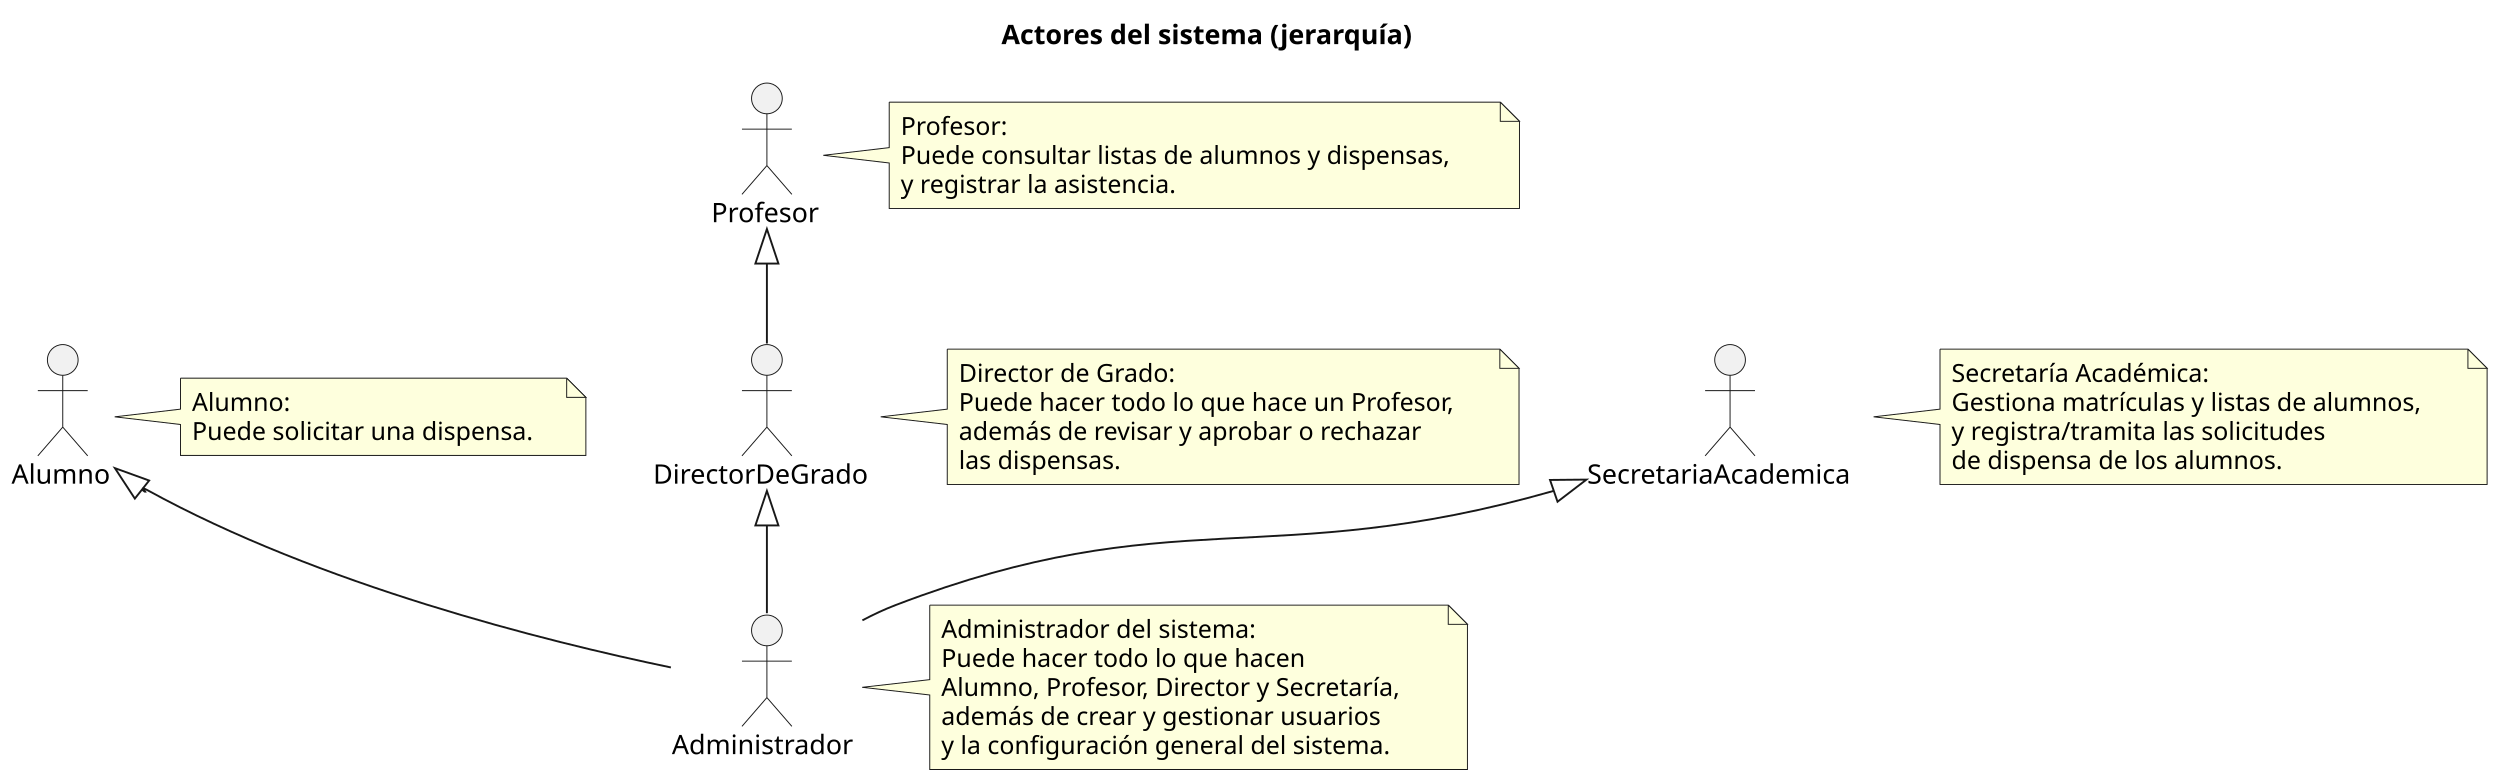
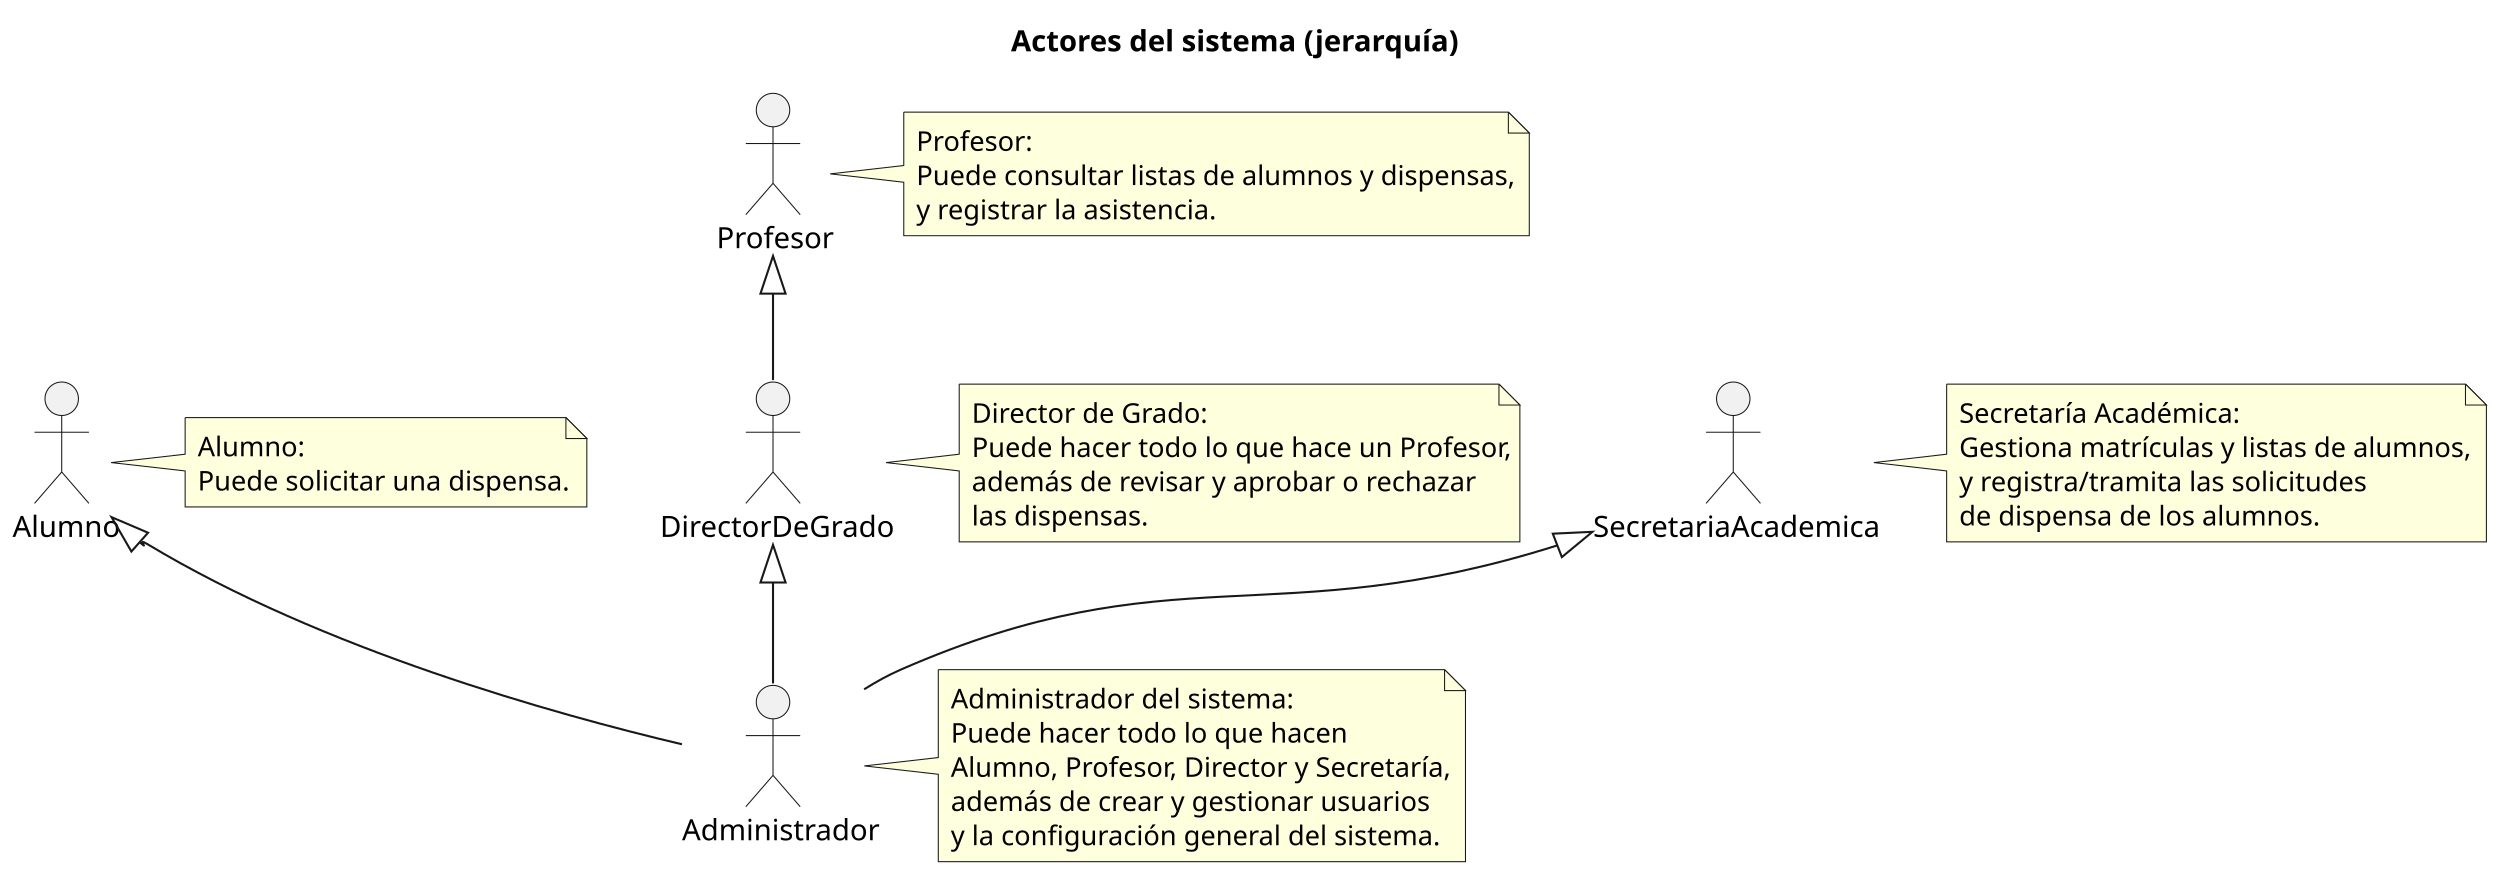
- <svg xmlns="http://www.w3.org/2000/svg" contentStyleType="text/css" data-diagram-type="DESCRIPTION" height="408px" preserveAspectRatio="none" style="width:1303px;height:408px;background:#FFFFFF;" version="1.1" viewBox="0 0 1303 408" width="1303px" zoomAndPan="magnify">
+ <svg xmlns="http://www.w3.org/2000/svg" contentStyleType="text/css" height="418px" preserveAspectRatio="none" style="width:1195px;height:418px;background:#FFFFFF;" version="1.1" viewBox="0 0 1195 418" width="1195px" zoomAndPan="magnify">
  <defs />
  <g>
-     <g class="title" data-source-line="1">
-       <text fill="#000000" font-family="sans-serif" font-size="14" font-weight="bold" lengthAdjust="spacing" textLength="245.383" x="521.949" y="22.995">Actores del sistema (jerarquía)</text>
+     <text fill="#000000" font-family="sans-serif" font-size="14" font-weight="bold" lengthAdjust="spacing" textLength="215" x="483.25" y="24.533">Actores del sistema (jerarquía)</text>
+     <g id="elem_Alumno">
+       <ellipse cx="29.5" cy="190.609" fill="#F1F1F1" rx="8" ry="8" style="stroke:#181818;stroke-width:0.5;" />
+       <path d="M29.5,198.609 L29.5,225.609 M16.5,206.609 L42.5,206.609 M29.5,225.609 L16.5,240.609 M29.5,225.609 L42.5,240.609 " fill="none" style="stroke:#181818;stroke-width:0.5;" />
+       <text fill="#000000" font-family="sans-serif" font-size="14" lengthAdjust="spacing" textLength="47" x="6" y="256.643">Alumno</text>
    </g>
-     <g class="entity" data-entity="Alumno" data-source-line="5" data-uid="ent0002" id="entity_Alumno">
-       <ellipse cx="32.708" cy="187.597" fill="#F1F1F1" rx="8" ry="8" style="stroke:#181818;stroke-width:0.5;" />
-       <path d="M32.708,195.597 L32.708,222.597 M19.708,203.597 L45.708,203.597 M32.708,222.597 L19.708,237.597 M32.708,222.597 L45.708,237.597" fill="none" style="stroke:#181818;stroke-width:0.5;" />
-       <text fill="#000000" font-family="sans-serif" font-size="14" lengthAdjust="spacing" textLength="53.416" x="6" y="252.092">Alumno</text>
+     <g id="elem_Profesor">
+       <ellipse cx="369.5" cy="52.609" fill="#F1F1F1" rx="8" ry="8" style="stroke:#181818;stroke-width:0.5;" />
+       <path d="M369.5,60.609 L369.5,87.609 M356.5,68.609 L382.5,68.609 M369.5,87.609 L356.5,102.609 M369.5,87.609 L382.5,102.609 " fill="none" style="stroke:#181818;stroke-width:0.5;" />
+       <text fill="#000000" font-family="sans-serif" font-size="14" lengthAdjust="spacing" textLength="54" x="342.5" y="118.643">Profesor</text>
    </g>
-     <g class="entity" data-entity="Profesor" data-source-line="6" data-uid="ent0003" id="entity_Profesor">
-       <ellipse cx="399.71" cy="51.297" fill="#F1F1F1" rx="8" ry="8" style="stroke:#181818;stroke-width:0.5;" />
-       <path d="M399.71,59.297 L399.71,86.297 M386.71,67.297 L412.71,67.297 M399.71,86.297 L386.71,101.297 M399.71,86.297 L412.71,101.297" fill="none" style="stroke:#181818;stroke-width:0.5;" />
-       <text fill="#000000" font-family="sans-serif" font-size="14" lengthAdjust="spacing" textLength="57.921" x="370.75" y="115.792">Profesor</text>
+     <g id="elem_Director">
+       <ellipse cx="369.5" cy="190.609" fill="#F1F1F1" rx="8" ry="8" style="stroke:#181818;stroke-width:0.5;" />
+       <path d="M369.5,198.609 L369.5,225.609 M356.5,206.609 L382.5,206.609 M369.5,225.609 L356.5,240.609 M369.5,225.609 L382.5,240.609 " fill="none" style="stroke:#181818;stroke-width:0.5;" />
+       <text fill="#000000" font-family="sans-serif" font-size="14" lengthAdjust="spacing" textLength="108" x="315.5" y="256.643">DirectorDeGrado</text>
    </g>
-     <g class="entity" data-entity="Director" data-source-line="7" data-uid="ent0004" id="entity_Director">
-       <ellipse cx="399.708" cy="187.597" fill="#F1F1F1" rx="8" ry="8" style="stroke:#181818;stroke-width:0.5;" />
-       <path d="M399.708,195.597 L399.708,222.597 M386.708,203.597 L412.708,203.597 M399.708,222.597 L386.708,237.597 M399.708,222.597 L412.708,237.597" fill="none" style="stroke:#181818;stroke-width:0.5;" />
-       <text fill="#000000" font-family="sans-serif" font-size="14" lengthAdjust="spacing" textLength="118.576" x="340.42" y="252.092">DirectorDeGrado</text>
+     <g id="elem_Secretaria">
+       <ellipse cx="828.5" cy="190.609" fill="#F1F1F1" rx="8" ry="8" style="stroke:#181818;stroke-width:0.5;" />
+       <path d="M828.5,198.609 L828.5,225.609 M815.5,206.609 L841.5,206.609 M828.5,225.609 L815.5,240.609 M828.5,225.609 L841.5,240.609 " fill="none" style="stroke:#181818;stroke-width:0.5;" />
+       <text fill="#000000" font-family="sans-serif" font-size="14" lengthAdjust="spacing" textLength="134" x="761.5" y="256.643">SecretariaAcademica</text>
    </g>
-     <g class="entity" data-entity="Secretaria" data-source-line="8" data-uid="ent0005" id="entity_Secretaria">
-       <ellipse cx="901.708" cy="187.597" fill="#F1F1F1" rx="8" ry="8" style="stroke:#181818;stroke-width:0.5;" />
-       <path d="M901.708,195.597 L901.708,222.597 M888.708,203.597 L914.708,203.597 M901.708,222.597 L888.708,237.597 M901.708,222.597 L914.708,237.597" fill="none" style="stroke:#181818;stroke-width:0.5;" />
-       <text fill="#000000" font-family="sans-serif" font-size="14" lengthAdjust="spacing" textLength="149.017" x="827.2" y="252.092">SecretariaAcademica</text>
+     <g id="elem_Admin">
+       <ellipse cx="369.5" cy="335.609" fill="#F1F1F1" rx="8" ry="8" style="stroke:#181818;stroke-width:0.5;" />
+       <path d="M369.5,343.609 L369.5,370.609 M356.5,351.609 L382.5,351.609 M369.5,370.609 L356.5,385.609 M369.5,370.609 L382.5,385.609 " fill="none" style="stroke:#181818;stroke-width:0.5;" />
+       <text fill="#000000" font-family="sans-serif" font-size="14" lengthAdjust="spacing" textLength="87" x="326" y="401.643">Administrador</text>
    </g>
-     <g class="entity" data-entity="Admin" data-source-line="9" data-uid="ent0006" id="entity_Admin">
-       <ellipse cx="399.71" cy="328.577" fill="#F1F1F1" rx="8" ry="8" style="stroke:#181818;stroke-width:0.5;" />
-       <path d="M399.71,336.577 L399.71,363.577 M386.71,344.577 L412.71,344.577 M399.71,363.577 L386.71,378.577 M399.71,363.577 L412.71,378.577" fill="none" style="stroke:#181818;stroke-width:0.5;" />
-       <text fill="#000000" font-family="sans-serif" font-size="14" lengthAdjust="spacing" textLength="99.08" x="350.17" y="393.072">Administrador</text>
+     <g id="elem_GMN11">
+       <path d="M88.5,199.609 L88.5,217.109 L53.11,221.109 L88.5,225.109 L88.5,242.312 A0,0 0 0 0 88.5,242.312 L280.5,242.312 A0,0 0 0 0 280.5,242.312 L280.5,209.609 L270.5,199.609 L88.5,199.609 A0,0 0 0 0 88.5,199.609 " fill="#FEFFDD" style="stroke:#181818;stroke-width:0.5;" />
+       <path d="M270.5,199.609 L270.5,209.609 L280.5,209.609 L270.5,199.609 " fill="#FEFFDD" style="stroke:#181818;stroke-width:0.5;" />
+       <text fill="#000000" font-family="sans-serif" font-size="13" lengthAdjust="spacing" textLength="48" x="94.5" y="218.105">Alumno:</text>
+       <text fill="#000000" font-family="sans-serif" font-size="13" lengthAdjust="spacing" textLength="171" x="94.5" y="234.456">Puede solicitar una dispensa.</text>
    </g>
-     <g class="entity" data-entity="GMN11" data-source-line="18" data-uid="ent0012" id="entity_GMN11">
-       <path d="M94.07,197.107 L94.07,213.247 L59.78,217.247 L94.07,221.247 L94.07,237.373 A0,0 0 0 0 94.07,237.373 L305.354,237.373 A0,0 0 0 0 305.354,237.373 L305.354,207.107 L295.354,197.107 L94.07,197.107 A0,0 0 0 0 94.07,197.107" fill="#FEFFDD" style="stroke:#181818;stroke-width:0.5;" />
-       <path d="M295.354,197.107 L295.354,207.107 L305.354,207.107 L295.354,197.107" fill="#FEFFDD" style="stroke:#181818;stroke-width:0.5;" />
-       <text fill="#000000" font-family="sans-serif" font-size="13" lengthAdjust="spacing" textLength="53.98" x="100.07" y="214.174">Alumno:</text>
-       <text fill="#000000" font-family="sans-serif" font-size="13" lengthAdjust="spacing" textLength="190.284" x="100.07" y="229.307">Puede solicitar una dispensa.</text>
+     <g id="elem_GMN14">
+       <path d="M432,53.609 L432,79.109 L396.83,83.109 L432,87.109 L432,112.664 A0,0 0 0 0 432,112.664 L731,112.664 A0,0 0 0 0 731,112.664 L731,63.609 L721,53.609 L432,53.609 A0,0 0 0 0 432,53.609 " fill="#FEFFDD" style="stroke:#181818;stroke-width:0.5;" />
+       <path d="M721,53.609 L721,63.609 L731,63.609 L721,53.609 " fill="#FEFFDD" style="stroke:#181818;stroke-width:0.5;" />
+       <text fill="#000000" font-family="sans-serif" font-size="13" lengthAdjust="spacing" textLength="52" x="438" y="72.105">Profesor:</text>
+       <text fill="#000000" font-family="sans-serif" font-size="13" lengthAdjust="spacing" textLength="278" x="438" y="88.456">Puede consultar listas de alumnos y dispensas,</text>
+       <text fill="#000000" font-family="sans-serif" font-size="13" lengthAdjust="spacing" textLength="139" x="438" y="104.808">y registrar la asistencia.</text>
    </g>
-     <g class="entity" data-entity="GMN14" data-source-line="23" data-uid="ent0015" id="entity_GMN14">
-       <path d="M463.46,53.247 L463.46,76.947 L429.1,80.947 L463.46,84.947 L463.46,108.645 A0,0 0 0 0 463.46,108.645 L791.947,108.645 A0,0 0 0 0 791.947,108.645 L791.947,63.247 L781.947,53.247 L463.46,53.247 A0,0 0 0 0 463.46,53.247" fill="#FEFFDD" style="stroke:#181818;stroke-width:0.5;" />
-       <path d="M781.947,53.247 L781.947,63.247 L791.947,63.247 L781.947,53.247" fill="#FEFFDD" style="stroke:#181818;stroke-width:0.5;" />
-       <text fill="#000000" font-family="sans-serif" font-size="13" lengthAdjust="spacing" textLength="58.164" x="469.46" y="70.314">Profesor:</text>
-       <text fill="#000000" font-family="sans-serif" font-size="13" lengthAdjust="spacing" textLength="307.487" x="469.46" y="85.447">Puede consultar listas de alumnos y dispensas,</text>
-       <text fill="#000000" font-family="sans-serif" font-size="13" lengthAdjust="spacing" textLength="156.717" x="469.46" y="100.579">y registrar la asistencia.</text>
+     <g id="elem_GMN17">
+       <path d="M458.5,183.609 L458.5,217.109 L423.51,221.109 L458.5,225.109 L458.5,259.016 A0,0 0 0 0 458.5,259.016 L726.5,259.016 A0,0 0 0 0 726.5,259.016 L726.5,193.609 L716.5,183.609 L458.5,183.609 A0,0 0 0 0 458.5,183.609 " fill="#FEFFDD" style="stroke:#181818;stroke-width:0.5;" />
+       <path d="M716.5,183.609 L716.5,193.609 L726.5,193.609 L716.5,183.609 " fill="#FEFFDD" style="stroke:#181818;stroke-width:0.5;" />
+       <text fill="#000000" font-family="sans-serif" font-size="13" lengthAdjust="spacing" textLength="106" x="464.5" y="202.105">Director de Grado:</text>
+       <text fill="#000000" font-family="sans-serif" font-size="13" lengthAdjust="spacing" textLength="247" x="464.5" y="218.456">Puede hacer todo lo que hace un Profesor,</text>
+       <text fill="#000000" font-family="sans-serif" font-size="13" lengthAdjust="spacing" textLength="228" x="464.5" y="234.808">además de revisar y aprobar o rechazar</text>
+       <text fill="#000000" font-family="sans-serif" font-size="13" lengthAdjust="spacing" textLength="84" x="464.5" y="251.159">las dispensas.</text>
    </g>
-     <g class="entity" data-entity="GMN17" data-source-line="29" data-uid="ent0018" id="entity_GMN17">
-       <path d="M493.71,181.977 L493.71,213.247 L459.03,217.247 L493.71,221.247 L493.71,252.508 A0,0 0 0 0 493.71,252.508 L791.715,252.508 A0,0 0 0 0 791.715,252.508 L791.715,191.977 L781.715,181.977 L493.71,181.977 A0,0 0 0 0 493.71,181.977" fill="#FEFFDD" style="stroke:#181818;stroke-width:0.5;" />
-       <path d="M781.715,181.977 L781.715,191.977 L791.715,191.977 L781.715,181.977" fill="#FEFFDD" style="stroke:#181818;stroke-width:0.5;" />
-       <text fill="#000000" font-family="sans-serif" font-size="13" lengthAdjust="spacing" textLength="120.993" x="499.71" y="199.044">Director de Grado:</text>
-       <text fill="#000000" font-family="sans-serif" font-size="13" lengthAdjust="spacing" textLength="277.005" x="499.71" y="214.177">Puede hacer todo lo que hace un Profesor,</text>
-       <text fill="#000000" font-family="sans-serif" font-size="13" lengthAdjust="spacing" textLength="260.952" x="499.71" y="229.309">además de revisar y aprobar o rechazar</text>
-       <text fill="#000000" font-family="sans-serif" font-size="13" lengthAdjust="spacing" textLength="91.254" x="499.71" y="244.442">las dispensas.</text>
+     <g id="elem_GMN20">
+       <path d="M930.5,183.609 L930.5,217.109 L895.72,221.109 L930.5,225.109 L930.5,259.016 A0,0 0 0 0 930.5,259.016 L1188.5,259.016 A0,0 0 0 0 1188.5,259.016 L1188.5,193.609 L1178.5,183.609 L930.5,183.609 A0,0 0 0 0 930.5,183.609 " fill="#FEFFDD" style="stroke:#181818;stroke-width:0.5;" />
+       <path d="M1178.5,183.609 L1178.5,193.609 L1188.5,193.609 L1178.5,183.609 " fill="#FEFFDD" style="stroke:#181818;stroke-width:0.5;" />
+       <text fill="#000000" font-family="sans-serif" font-size="13" lengthAdjust="spacing" textLength="132" x="936.5" y="202.105">Secretaría Académica:</text>
+       <text fill="#000000" font-family="sans-serif" font-size="13" lengthAdjust="spacing" textLength="237" x="936.5" y="218.456">Gestiona matrículas y listas de alumnos,</text>
+       <text fill="#000000" font-family="sans-serif" font-size="13" lengthAdjust="spacing" textLength="185" x="936.5" y="234.808">y registra/tramita las solicitudes</text>
+       <text fill="#000000" font-family="sans-serif" font-size="13" lengthAdjust="spacing" textLength="166" x="936.5" y="251.159">de dispensa de los alumnos.</text>
    </g>
-     <g class="entity" data-entity="GMN20" data-source-line="36" data-uid="ent0021" id="entity_GMN20">
-       <path d="M1011.13,181.977 L1011.13,213.247 L976.52,217.247 L1011.13,221.247 L1011.13,252.508 A0,0 0 0 0 1011.13,252.508 L1296.281,252.508 A0,0 0 0 0 1296.281,252.508 L1296.281,191.977 L1286.281,181.977 L1011.13,181.977 A0,0 0 0 0 1011.13,181.977" fill="#FEFFDD" style="stroke:#181818;stroke-width:0.5;" />
-       <path d="M1286.281,181.977 L1286.281,191.977 L1296.281,191.977 L1286.281,181.977" fill="#FEFFDD" style="stroke:#181818;stroke-width:0.5;" />
-       <text fill="#000000" font-family="sans-serif" font-size="13" lengthAdjust="spacing" textLength="146.885" x="1017.13" y="199.044">Secretaría Académica:</text>
-       <text fill="#000000" font-family="sans-serif" font-size="13" lengthAdjust="spacing" textLength="264.151" x="1017.13" y="214.177">Gestiona matrículas y listas de alumnos,</text>
-       <text fill="#000000" font-family="sans-serif" font-size="13" lengthAdjust="spacing" textLength="210.025" x="1017.13" y="229.309">y registra/tramita las solicitudes</text>
-       <text fill="#000000" font-family="sans-serif" font-size="13" lengthAdjust="spacing" textLength="184.812" x="1017.13" y="244.442">de dispensa de los alumnos.</text>
+     <g id="elem_GMN23">
+       <path d="M448.5,320.109 L448.5,362.109 L413.14,366.109 L448.5,370.109 L448.5,411.867 A0,0 0 0 0 448.5,411.867 L700.5,411.867 A0,0 0 0 0 700.5,411.867 L700.5,330.109 L690.5,320.109 L448.5,320.109 A0,0 0 0 0 448.5,320.109 " fill="#FEFFDD" style="stroke:#181818;stroke-width:0.5;" />
+       <path d="M690.5,320.109 L690.5,330.109 L700.5,330.109 L690.5,320.109 " fill="#FEFFDD" style="stroke:#181818;stroke-width:0.5;" />
+       <text fill="#000000" font-family="sans-serif" font-size="13" lengthAdjust="spacing" textLength="155" x="454.5" y="338.604">Administrador del sistema:</text>
+       <text fill="#000000" font-family="sans-serif" font-size="13" lengthAdjust="spacing" textLength="180" x="454.5" y="354.956">Puede hacer todo lo que hacen</text>
+       <text fill="#000000" font-family="sans-serif" font-size="13" lengthAdjust="spacing" textLength="231" x="454.5" y="371.308">Alumno, Profesor, Director y Secretaría,</text>
+       <text fill="#000000" font-family="sans-serif" font-size="13" lengthAdjust="spacing" textLength="218" x="454.5" y="387.659">además de crear y gestionar usuarios</text>
+       <text fill="#000000" font-family="sans-serif" font-size="13" lengthAdjust="spacing" textLength="222" x="454.5" y="404.011">y la configuración general del sistema.</text>
    </g>
-     <g class="entity" data-entity="GMN23" data-source-line="43" data-uid="ent0024" id="entity_GMN23">
-       <path d="M484.59,315.397 L484.59,354.227 L449.37,358.227 L484.59,362.227 L484.59,401.061 A0,0 0 0 0 484.59,401.061 L764.828,401.061 A0,0 0 0 0 764.828,401.061 L764.828,325.397 L754.828,315.397 L484.59,315.397 A0,0 0 0 0 484.59,315.397" fill="#FEFFDD" style="stroke:#181818;stroke-width:0.5;" />
-       <path d="M754.828,315.397 L754.828,325.397 L764.828,325.397 L754.828,315.397" fill="#FEFFDD" style="stroke:#181818;stroke-width:0.5;" />
-       <text fill="#000000" font-family="sans-serif" font-size="13" lengthAdjust="spacing" textLength="175.392" x="490.59" y="332.464">Administrador del sistema:</text>
-       <text fill="#000000" font-family="sans-serif" font-size="13" lengthAdjust="spacing" textLength="202.585" x="490.59" y="347.597">Puede hacer todo lo que hacen</text>
-       <text fill="#000000" font-family="sans-serif" font-size="13" lengthAdjust="spacing" textLength="259.238" x="490.59" y="362.729">Alumno, Profesor, Director y Secretaría,</text>
-       <text fill="#000000" font-family="sans-serif" font-size="13" lengthAdjust="spacing" textLength="246.162" x="490.59" y="377.862">además de crear y gestionar usuarios</text>
-       <text fill="#000000" font-family="sans-serif" font-size="13" lengthAdjust="spacing" textLength="252.503" x="490.59" y="392.995">y la configuración general del sistema.</text>
+     <g id="link_Profesor_Director">
+       <path d="M369.5,140.359 C369.5,158.899 369.5,163.109 369.5,181.679 " fill="none" id="Profesor-backto-Director" style="stroke:#181818;stroke-width:1.0;" />
+       <polygon fill="none" points="369.5,122.359,363.5,140.359,375.5,140.359,369.5,122.359" style="stroke:#181818;stroke-width:1.0;" />
    </g>
-     <g class="link" data-entity-1="Profesor" data-entity-2="Director" data-link-type="extension" data-source-line="12" data-uid="lnk7" id="link_Profesor_Director">
-       <path d="M399.71,137.357 C399.71,155.987 399.71,160.437 399.71,179.037" fill="none" id="Profesor-backto-Director" style="stroke:#181818;stroke-width:1;" />
-       <polygon fill="none" points="399.71,119.357,393.71,137.357,405.71,137.357,399.71,119.357" style="stroke:#181818;stroke-width:1;" />
+     <g id="link_Director_Admin">
+       <path d="M369.5,278.429 C369.5,298.949 369.5,306.149 369.5,326.679 " fill="none" id="Director-backto-Admin" style="stroke:#181818;stroke-width:1.0;" />
+       <polygon fill="none" points="369.5,260.429,363.5,278.429,375.5,278.429,369.5,260.429" style="stroke:#181818;stroke-width:1.0;" />
    </g>
-     <g class="link" data-entity-1="Director" data-entity-2="Admin" data-link-type="extension" data-source-line="13" data-uid="lnk8" id="link_Director_Admin">
-       <path d="M399.71,273.857 C399.71,293.627 399.71,299.807 399.71,319.587" fill="none" id="Director-backto-Admin" style="stroke:#181818;stroke-width:1;" />
-       <polygon fill="none" points="399.71,255.857,393.71,273.857,405.71,273.857,399.71,255.857" style="stroke:#181818;stroke-width:1;" />
+     <g id="link_Secretaria_Admin">
+       <path d="M744.4,260.697 C608.95,303.607 560.68,263.189 430.5,320.109 C424.59,322.689 418.71,325.939 413.06,329.489 " fill="none" id="Secretaria-backto-Admin" style="stroke:#181818;stroke-width:1.0;" />
+       <polygon fill="none" points="761.19,254.209,742.237,255.1,746.562,266.294,761.19,254.209" style="stroke:#181818;stroke-width:1.0;" />
    </g>
-     <g class="link" data-entity-1="Secretaria" data-entity-2="Admin" data-link-type="extension" data-source-line="14" data-uid="lnk9" id="link_Secretaria_Admin">
-       <path d="M809.831,255.827 C661.031,298.367 611.24,260.057 466.71,315.397 C460.95,317.597 455.14,320.327 449.48,323.317" fill="none" id="Secretaria-backto-Admin" style="stroke:#181818;stroke-width:1;" />
-       <polygon fill="none" points="826.85,249.967,807.877,250.154,811.784,261.5,826.85,249.967" style="stroke:#181818;stroke-width:1;" />
-     </g>
-     <g class="link" data-entity-1="Alumno" data-entity-2="Admin" data-link-type="extension" data-source-line="15" data-uid="lnk10" id="link_Alumno_Admin">
-       <path d="M74.008,255.163 C79.318,259.363 70.93,252.207 76.71,255.397 C166.59,304.877 284.01,334.217 349.67,347.877" fill="none" id="Alumno-backto-Admin" style="stroke:#181818;stroke-width:1;" />
-       <polygon fill="none" points="59.89,243.997,70.285,259.869,77.73,250.458,59.89,243.997" style="stroke:#181818;stroke-width:1;" />
+     <g id="link_Alumno_Admin">
+       <path d="M66.783,259.137 C72.113,263.867 64.52,256.499 70.5,260.109 C154.13,310.529 265.53,341.509 325.99,355.769 " fill="none" id="Alumno-backto-Admin" style="stroke:#181818;stroke-width:1.0;" />
+       <polygon fill="none" points="53.32,247.189,62.801,263.625,70.766,254.649,53.32,247.189" style="stroke:#181818;stroke-width:1.0;" />
    </g>
  </g>
</svg>
